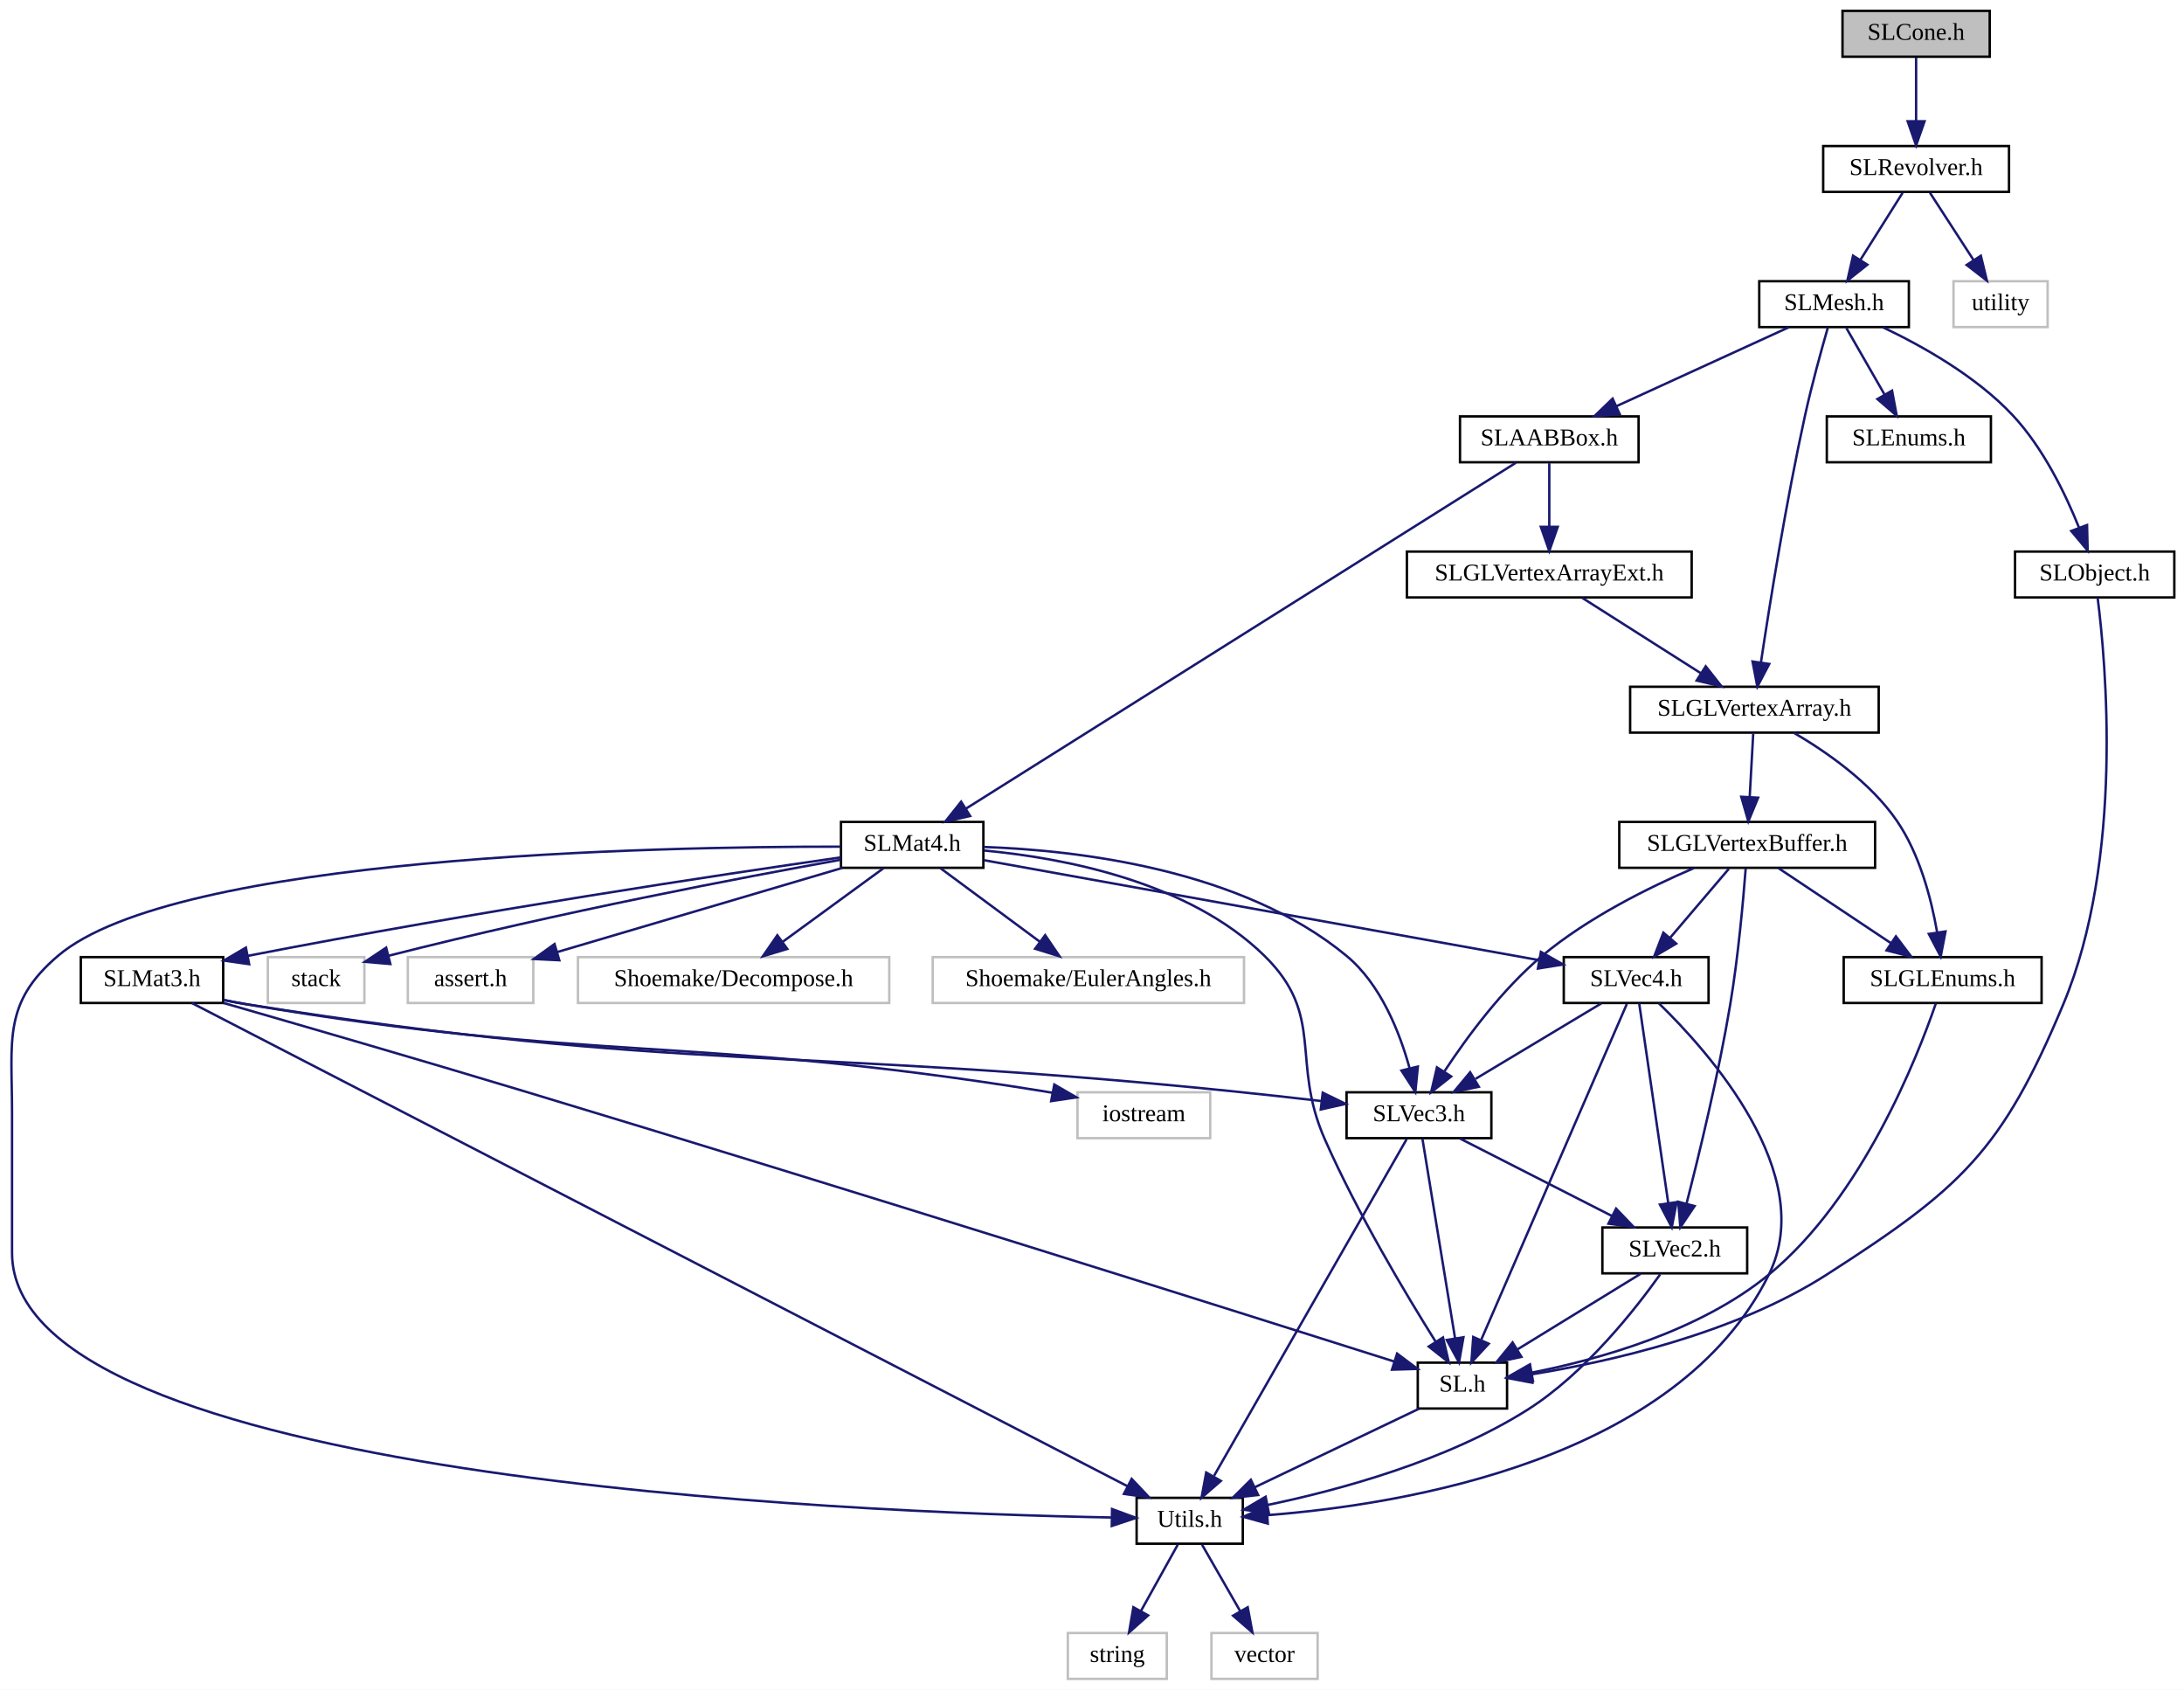
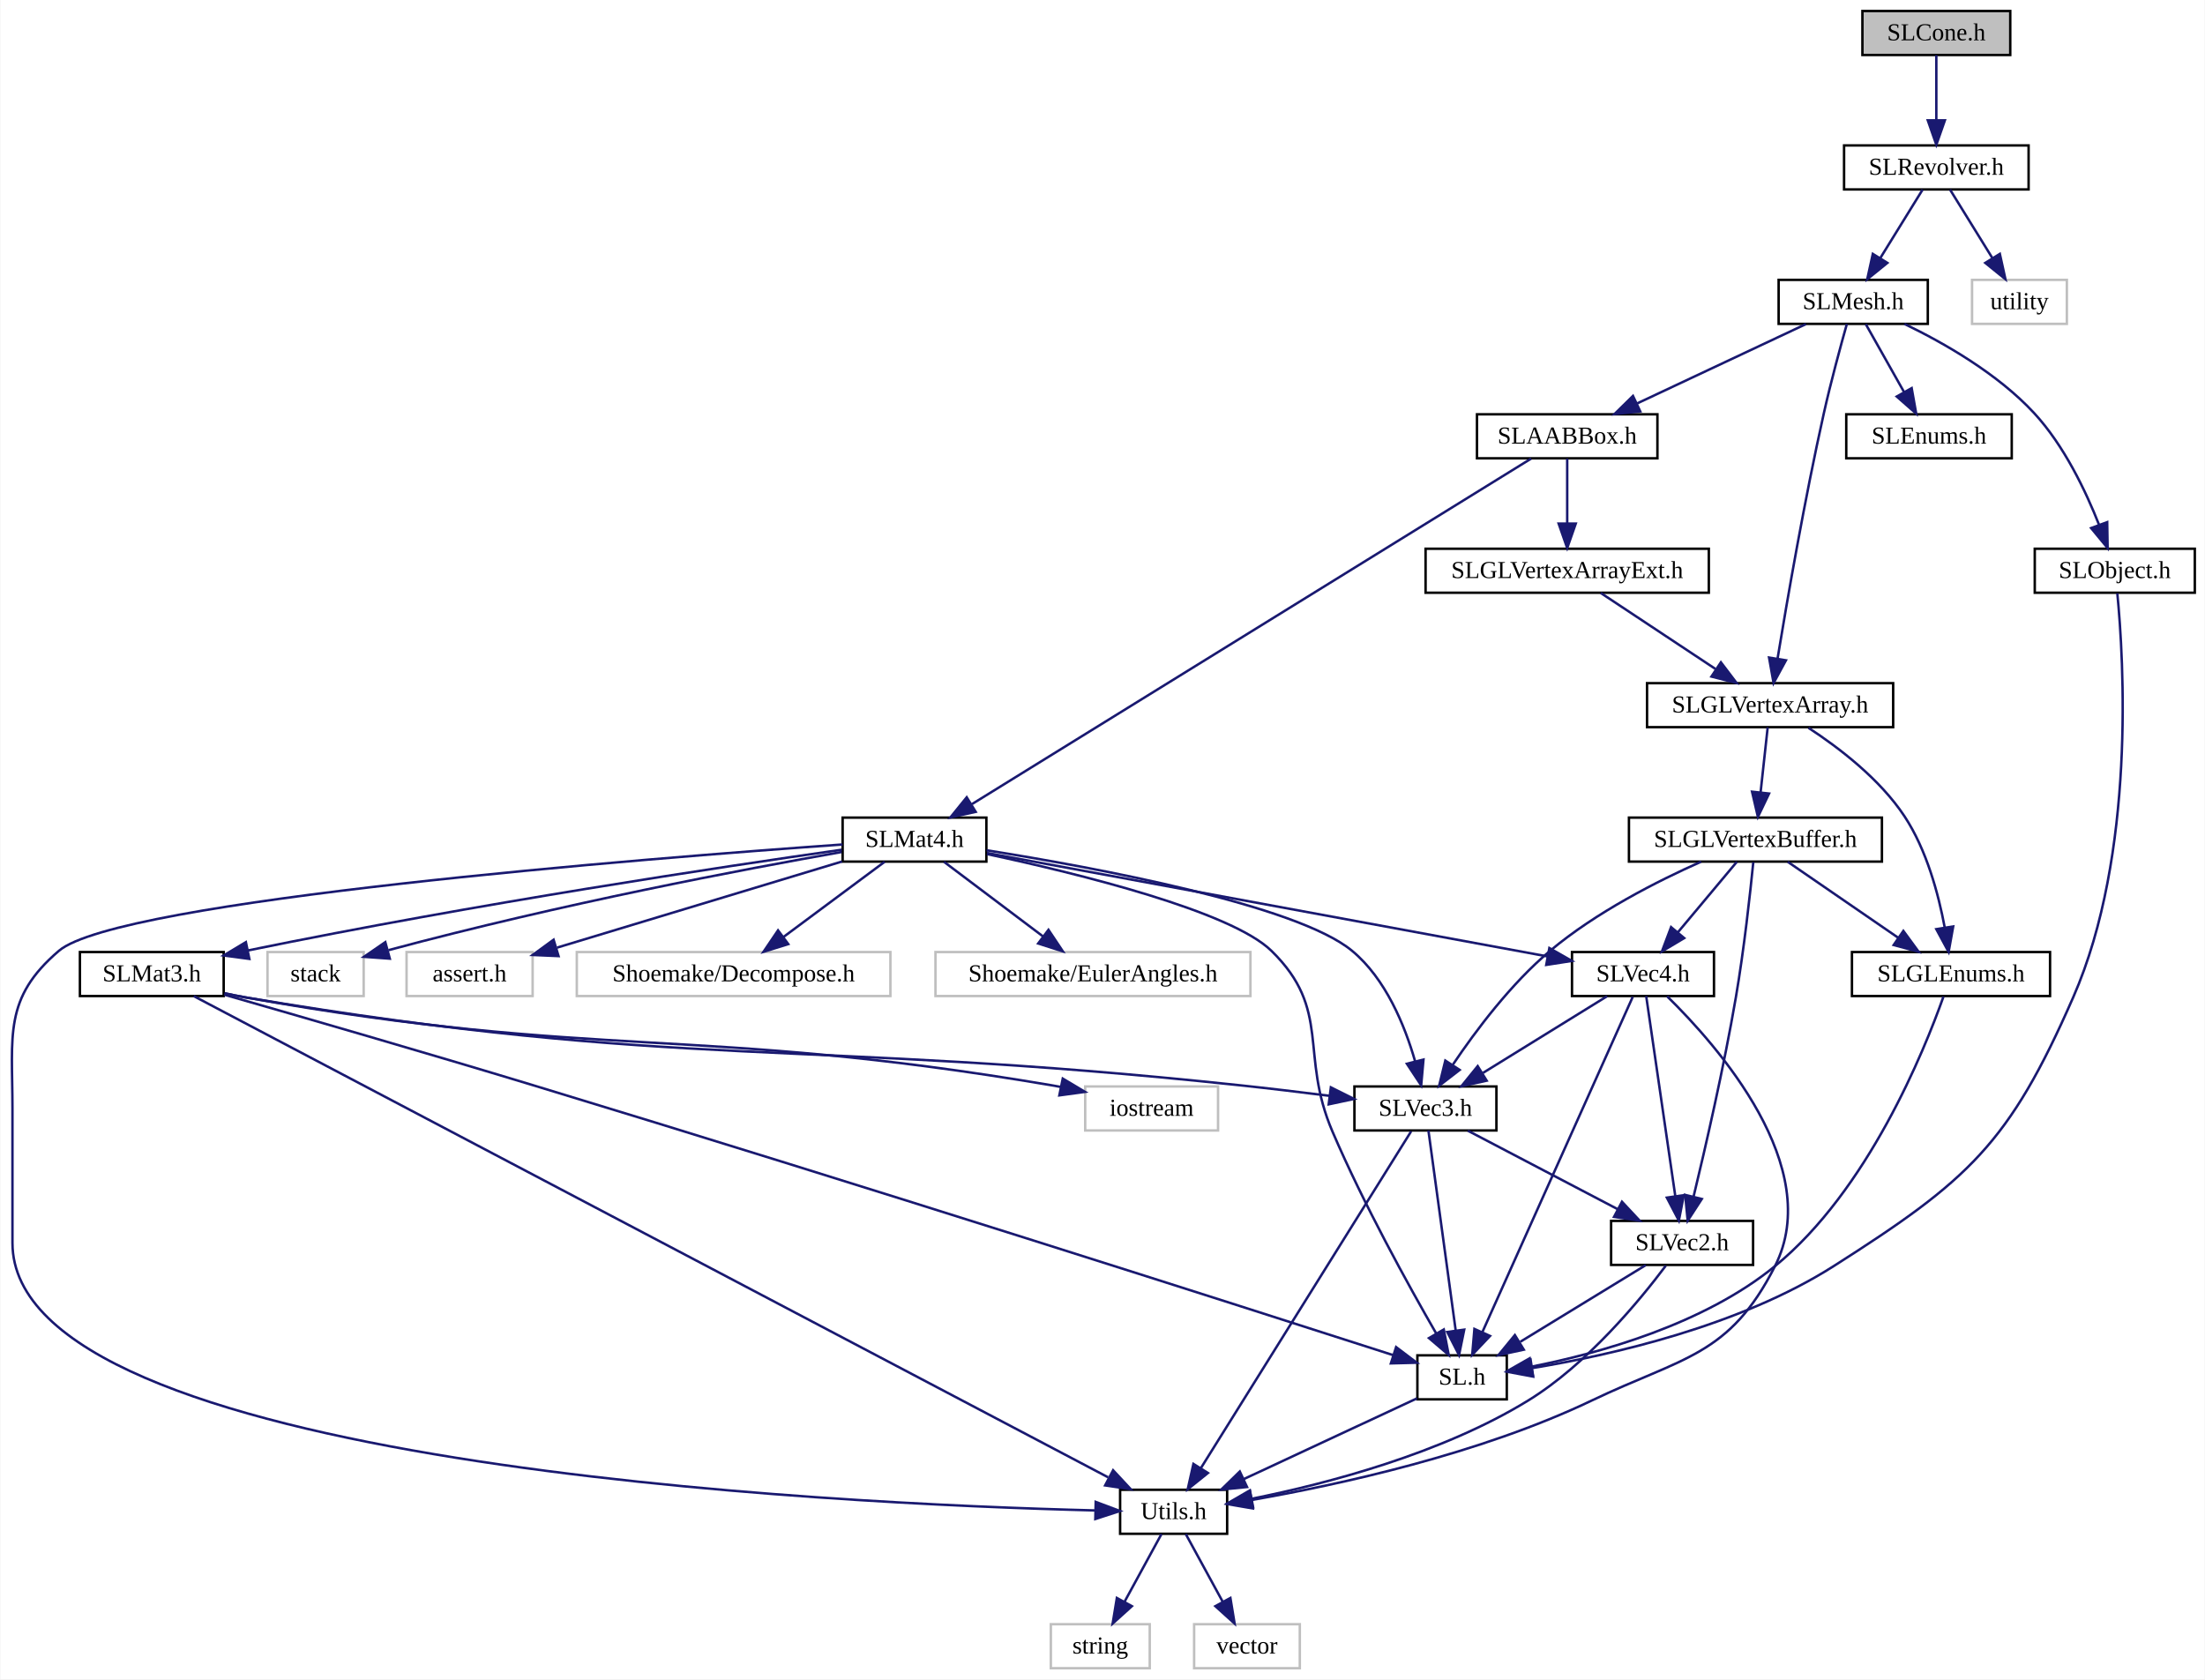
- <svg xmlns="http://www.w3.org/2000/svg" xmlns:xlink="http://www.w3.org/1999/xlink" width="905pt" height="700pt" viewBox="0.00 0.00 904.97 700.00">
-   <g id="graph0" class="graph" transform="scale(1 1) rotate(0) translate(4 696)">
-     <polygon fill="white" stroke="none" points="-4,4 -4,-696 900.974,-696 900.974,4 -4,4" />
+ <svg xmlns="http://www.w3.org/2000/svg" xmlns:xlink="http://www.w3.org/1999/xlink" width="902pt" height="687pt" viewBox="0.00 0.00 901.67 687.00">
+   <g id="graph0" class="graph" transform="scale(1 1) rotate(0) translate(4 683)">
+     <polygon fill="#ffffff" stroke="transparent" points="-4,4 -4,-683 897.668,-683 897.668,4 -4,4" />
    <g id="node1" class="node">
-       <polygon fill="#bfbfbf" stroke="black" points="759.474,-672.5 759.474,-691.5 820.474,-691.5 820.474,-672.5 759.474,-672.5" />
-       <text text-anchor="middle" x="789.974" y="-679.5" font-family="Arial.ttf" font-size="10.00">SLCone.h</text>
+       <g id="a_node1">
+         <a xlink:title=" ">
+           <polygon fill="#bfbfbf" stroke="#000000" points="757.693,-660.5 757.693,-678.5 818.17,-678.5 818.17,-660.5 757.693,-660.5" />
+           <text text-anchor="middle" x="787.931" y="-666.5" font-family="Arial.ttf" font-size="10.00" fill="#000000">SLCone.h</text>
+         </a>
+       </g>
    </g>
    <g id="node2" class="node">
      <g id="a_node2">
-         <a xlink:href="_s_l_revolver_8h.html" target="_top" xlink:title="SLRevolver.h">
-           <polygon fill="white" stroke="black" points="751.474,-616.5 751.474,-635.5 828.474,-635.5 828.474,-616.5 751.474,-616.5" />
-           <text text-anchor="middle" x="789.974" y="-623.5" font-family="Arial.ttf" font-size="10.00">SLRevolver.h</text>
+         <a xlink:href="_s_l_revolver_8h.html" target="_top" xlink:title=" ">
+           <polygon fill="#ffffff" stroke="#000000" points="750.19,-605.5 750.19,-623.5 825.673,-623.5 825.673,-605.5 750.19,-605.5" />
+           <text text-anchor="middle" x="787.931" y="-611.5" font-family="Arial.ttf" font-size="10.00" fill="#000000">SLRevolver.h</text>
        </a>
      </g>
    </g>
    <g id="edge1" class="edge">
-       <path fill="none" stroke="midnightblue" d="M789.974,-672.083C789.974,-665.006 789.974,-654.861 789.974,-645.986" />
-       <polygon fill="midnightblue" stroke="midnightblue" points="793.474,-645.751 789.974,-635.751 786.474,-645.751 793.474,-645.751" />
+       <path fill="none" stroke="#191970" d="M787.931,-660.418C787.931,-653.216 787.931,-642.896 787.931,-633.863" />
+       <polygon fill="#191970" stroke="#191970" points="791.432,-633.779 787.931,-623.779 784.432,-633.779 791.432,-633.779" />
    </g>
    <g id="node3" class="node">
      <g id="a_node3">
-         <a xlink:href="_s_l_mesh_8h.html" target="_top" xlink:title="SLMesh.h">
-           <polygon fill="white" stroke="black" points="724.974,-560.5 724.974,-579.5 786.974,-579.5 786.974,-560.5 724.974,-560.5" />
-           <text text-anchor="middle" x="755.974" y="-567.5" font-family="Arial.ttf" font-size="10.00">SLMesh.h</text>
+         <a xlink:href="_s_l_mesh_8h.html" target="_top" xlink:title=" ">
+           <polygon fill="#ffffff" stroke="#000000" points="723.419,-550.5 723.419,-568.5 784.444,-568.5 784.444,-550.5 723.419,-550.5" />
+           <text text-anchor="middle" x="753.931" y="-556.5" font-family="Arial.ttf" font-size="10.00" fill="#000000">SLMesh.h</text>
        </a>
      </g>
    </g>
    <g id="edge2" class="edge">
-       <path fill="none" stroke="midnightblue" d="M784.359,-616.083C779.606,-608.534 772.656,-597.495 766.822,-588.23" />
-       <polygon fill="midnightblue" stroke="midnightblue" points="769.774,-586.349 761.484,-579.751 763.85,-590.078 769.774,-586.349" />
+       <path fill="none" stroke="#191970" d="M782.317,-605.418C777.62,-597.821 770.779,-586.753 764.989,-577.387" />
+       <polygon fill="#191970" stroke="#191970" points="767.903,-575.445 759.668,-568.779 761.949,-579.126 767.903,-575.445" />
    </g>
    <g id="node25" class="node">
-       <polygon fill="white" stroke="#bfbfbf" points="805.474,-560.5 805.474,-579.5 844.474,-579.5 844.474,-560.5 805.474,-560.5" />
-       <text text-anchor="middle" x="824.974" y="-567.5" font-family="Arial.ttf" font-size="10.00">utility</text>
+       <g id="a_node25">
+         <a xlink:title=" ">
+           <polygon fill="#ffffff" stroke="#bfbfbf" points="802.54,-550.5 802.54,-568.5 841.323,-568.5 841.323,-550.5 802.54,-550.5" />
+           <text text-anchor="middle" x="821.931" y="-556.5" font-family="Arial.ttf" font-size="10.00" fill="#000000">utility</text>
+         </a>
+       </g>
    </g>
    <g id="edge43" class="edge">
-       <path fill="none" stroke="midnightblue" d="M795.753,-616.083C800.646,-608.534 807.801,-597.495 813.806,-588.23" />
-       <polygon fill="midnightblue" stroke="midnightblue" points="816.8,-590.046 819.302,-579.751 810.926,-586.239 816.8,-590.046" />
+       <path fill="none" stroke="#191970" d="M793.546,-605.418C798.242,-597.821 805.084,-586.753 810.874,-577.387" />
+       <polygon fill="#191970" stroke="#191970" points="813.914,-579.126 816.195,-568.779 807.96,-575.445 813.914,-579.126" />
    </g>
    <g id="node4" class="node">
      <g id="a_node4">
-         <a xlink:href="_s_l_a_a_b_box_8h.html" target="_top" xlink:title="SLAABBox.h">
-           <polygon fill="white" stroke="black" points="600.974,-504.5 600.974,-523.5 674.974,-523.5 674.974,-504.5 600.974,-504.5" />
-           <text text-anchor="middle" x="637.974" y="-511.5" font-family="Arial.ttf" font-size="10.00">SLAABBox.h</text>
+         <a xlink:href="_s_l_a_a_b_box_8h.html" target="_top" xlink:title=" ">
+           <polygon fill="#ffffff" stroke="#000000" points="600.025,-495.5 600.025,-513.5 673.838,-513.5 673.838,-495.5 600.025,-495.5" />
+           <text text-anchor="middle" x="636.931" y="-501.5" font-family="Arial.ttf" font-size="10.00" fill="#000000">SLAABBox.h</text>
        </a>
      </g>
    </g>
    <g id="edge3" class="edge">
-       <path fill="none" stroke="midnightblue" d="M737.276,-560.444C718.029,-551.636 687.821,-537.812 665.774,-527.722" />
-       <polygon fill="midnightblue" stroke="midnightblue" points="667.133,-524.495 656.584,-523.516 664.22,-530.86 667.133,-524.495" />
+       <path fill="none" stroke="#191970" d="M734.611,-550.418C715.812,-541.581 687.023,-528.047 665.562,-517.959" />
+       <polygon fill="#191970" stroke="#191970" points="666.819,-514.682 656.28,-513.596 663.841,-521.017 666.819,-514.682" />
    </g>
    <g id="node6" class="node">
      <g id="a_node6">
-         <a xlink:href="_s_l_g_l_vertex_array_8h.html" target="_top" xlink:title="SLGLVertexArray.h">
-           <polygon fill="white" stroke="black" points="671.474,-392.5 671.474,-411.5 774.474,-411.5 774.474,-392.5 671.474,-392.5" />
-           <text text-anchor="middle" x="722.974" y="-399.5" font-family="Arial.ttf" font-size="10.00">SLGLVertexArray.h</text>
+         <a xlink:href="_s_l_g_l_vertex_array_8h.html" target="_top" xlink:title=" ">
+           <polygon fill="#ffffff" stroke="#000000" points="669.59,-385.5 669.59,-403.5 770.273,-403.5 770.273,-385.5 669.59,-385.5" />
+           <text text-anchor="middle" x="719.931" y="-391.5" font-family="Arial.ttf" font-size="10.00" fill="#000000">SLGLVertexArray.h</text>
        </a>
      </g>
    </g>
    <g id="edge40" class="edge">
-       <path fill="none" stroke="midnightblue" d="M753.445,-560.429C750.843,-551.416 746.784,-536.794 743.974,-524 736.072,-488.029 729.273,-445.512 725.686,-421.659" />
-       <polygon fill="midnightblue" stroke="midnightblue" points="729.118,-420.94 724.192,-411.559 722.193,-421.964 729.118,-420.94" />
+       <path fill="none" stroke="#191970" d="M751.338,-550.485C748.758,-541.341 744.783,-526.756 741.931,-514 734.06,-478.793 726.887,-437.296 722.993,-413.625" />
+       <polygon fill="#191970" stroke="#191970" points="726.413,-412.851 721.355,-403.542 719.504,-413.973 726.413,-412.851" />
    </g>
    <g id="node23" class="node">
      <g id="a_node23">
-         <a xlink:href="_s_l_enums_8h.html" target="_top" xlink:title="SLEnums.h">
-           <polygon fill="white" stroke="black" points="752.974,-504.5 752.974,-523.5 820.974,-523.5 820.974,-504.5 752.974,-504.5" />
-           <text text-anchor="middle" x="786.974" y="-511.5" font-family="Arial.ttf" font-size="10.00">SLEnums.h</text>
+         <a xlink:href="_s_l_enums_8h.html" target="_top" xlink:title=" ">
+           <polygon fill="#ffffff" stroke="#000000" points="751.084,-495.5 751.084,-513.5 818.779,-513.5 818.779,-495.5 751.084,-495.5" />
+           <text text-anchor="middle" x="784.931" y="-501.5" font-family="Arial.ttf" font-size="10.00" fill="#000000">SLEnums.h</text>
        </a>
      </g>
    </g>
    <g id="edge39" class="edge">
-       <path fill="none" stroke="midnightblue" d="M761.093,-560.083C765.381,-552.613 771.632,-541.724 776.916,-532.52" />
-       <polygon fill="midnightblue" stroke="midnightblue" points="780.007,-534.166 781.95,-523.751 773.936,-530.681 780.007,-534.166" />
+       <path fill="none" stroke="#191970" d="M759.05,-550.418C763.288,-542.9 769.441,-531.983 774.685,-522.68" />
+       <polygon fill="#191970" stroke="#191970" points="777.84,-524.21 779.701,-513.779 771.742,-520.772 777.84,-524.21" />
    </g>
    <g id="node24" class="node">
      <g id="a_node24">
-         <a xlink:href="_s_l_object_8h.html" target="_top" xlink:title="SLObject.h">
-           <polygon fill="white" stroke="black" points="830.974,-448.5 830.974,-467.5 896.974,-467.5 896.974,-448.5 830.974,-448.5" />
-           <text text-anchor="middle" x="863.974" y="-455.5" font-family="Arial.ttf" font-size="10.00">SLObject.h</text>
+         <a xlink:href="_s_l_object_8h.html" target="_top" xlink:title=" ">
+           <polygon fill="#ffffff" stroke="#000000" points="828.195,-440.5 828.195,-458.5 893.668,-458.5 893.668,-440.5 828.195,-440.5" />
+           <text text-anchor="middle" x="860.931" y="-446.5" font-family="Arial.ttf" font-size="10.00" fill="#000000">SLObject.h</text>
        </a>
      </g>
    </g>
    <g id="edge41" class="edge">
-       <path fill="none" stroke="midnightblue" d="M776.246,-560.399C792.398,-552.738 814.753,-540.234 829.974,-524 842.607,-510.526 851.838,-491.457 857.468,-477.456" />
-       <polygon fill="midnightblue" stroke="midnightblue" points="860.812,-478.507 861.067,-467.915 854.263,-476.036 860.812,-478.507" />
+       <path fill="none" stroke="#191970" d="M774.899,-550.472C791.017,-542.693 812.984,-530.168 827.931,-514 840.179,-500.752 849.062,-482.101 854.506,-468.26" />
+       <polygon fill="#191970" stroke="#191970" points="857.824,-469.377 857.997,-458.783 851.256,-466.957 857.824,-469.377" />
    </g>
    <g id="node5" class="node">
      <g id="a_node5">
-         <a xlink:href="_s_l_g_l_vertex_array_ext_8h.html" target="_top" xlink:title="SLGLVertexArrayExt.h">
-           <polygon fill="white" stroke="black" points="578.974,-448.5 578.974,-467.5 696.974,-467.5 696.974,-448.5 578.974,-448.5" />
-           <text text-anchor="middle" x="637.974" y="-455.5" font-family="Arial.ttf" font-size="10.00">SLGLVertexArrayExt.h</text>
+         <a xlink:href="_s_l_g_l_vertex_array_ext_8h.html" target="_top" xlink:title=" ">
+           <polygon fill="#ffffff" stroke="#000000" points="578.997,-440.5 578.997,-458.5 694.865,-458.5 694.865,-440.5 578.997,-440.5" />
+           <text text-anchor="middle" x="636.931" y="-446.5" font-family="Arial.ttf" font-size="10.00" fill="#000000">SLGLVertexArrayExt.h</text>
        </a>
      </g>
    </g>
    <g id="edge4" class="edge">
-       <path fill="none" stroke="midnightblue" d="M637.974,-504.083C637.974,-497.006 637.974,-486.861 637.974,-477.986" />
-       <polygon fill="midnightblue" stroke="midnightblue" points="641.474,-477.751 637.974,-467.751 634.474,-477.751 641.474,-477.751" />
+       <path fill="none" stroke="#191970" d="M636.931,-495.418C636.931,-488.216 636.931,-477.896 636.931,-468.863" />
+       <polygon fill="#191970" stroke="#191970" points="640.432,-468.779 636.931,-458.779 633.432,-468.779 640.432,-468.779" />
    </g>
    <g id="node16" class="node">
      <g id="a_node16">
-         <a xlink:href="_s_l_mat4_8h.html" target="_top" xlink:title="SLMat4.h">
-           <polygon fill="white" stroke="black" points="344.474,-336.5 344.474,-355.5 403.474,-355.5 403.474,-336.5 344.474,-336.5" />
-           <text text-anchor="middle" x="373.974" y="-343.5" font-family="Arial.ttf" font-size="10.00">SLMat4.h</text>
+         <a xlink:href="_s_l_mat4_8h.html" target="_top" xlink:title=" ">
+           <polygon fill="#ffffff" stroke="#000000" points="340.53,-330.5 340.53,-348.5 399.333,-348.5 399.333,-330.5 340.53,-330.5" />
+           <text text-anchor="middle" x="369.931" y="-336.5" font-family="Arial.ttf" font-size="10.00" fill="#000000">SLMat4.h</text>
        </a>
      </g>
    </g>
    <g id="edge25" class="edge">
-       <path fill="none" stroke="midnightblue" d="M624.152,-504.309C581.115,-477.248 449.236,-394.324 396.303,-361.041" />
-       <polygon fill="midnightblue" stroke="midnightblue" points="397.988,-357.965 387.659,-355.605 394.261,-363.891 397.988,-357.965" />
+       <path fill="none" stroke="#191970" d="M622.196,-495.394C578.159,-468.18 447.269,-387.293 393.447,-354.032" />
+       <polygon fill="#191970" stroke="#191970" points="394.968,-350.858 384.621,-348.578 391.288,-356.812 394.968,-350.858" />
    </g>
    <g id="edge5" class="edge">
-       <path fill="none" stroke="midnightblue" d="M651.63,-448.324C664.89,-439.9 685.242,-426.971 700.82,-417.074" />
-       <polygon fill="midnightblue" stroke="midnightblue" points="702.787,-419.971 709.351,-411.655 699.033,-414.063 702.787,-419.971" />
+       <path fill="none" stroke="#191970" d="M650.637,-440.418C663.372,-431.979 682.571,-419.257 697.533,-409.343" />
+       <polygon fill="#191970" stroke="#191970" points="699.803,-412.037 706.205,-403.596 695.936,-406.202 699.803,-412.037" />
    </g>
    <g id="node7" class="node">
      <g id="a_node7">
-         <a xlink:href="_s_l_g_l_enums_8h.html" target="_top" xlink:title="SLGLEnums.h">
-           <polygon fill="white" stroke="black" points="759.974,-280.5 759.974,-299.5 841.974,-299.5 841.974,-280.5 759.974,-280.5" />
-           <text text-anchor="middle" x="800.974" y="-287.5" font-family="Arial.ttf" font-size="10.00">SLGLEnums.h</text>
+         <a xlink:href="_s_l_g_l_enums_8h.html" target="_top" xlink:title=" ">
+           <polygon fill="#ffffff" stroke="#000000" points="753.414,-275.5 753.414,-293.5 834.448,-293.5 834.448,-275.5 753.414,-275.5" />
+           <text text-anchor="middle" x="793.931" y="-281.5" font-family="Arial.ttf" font-size="10.00" fill="#000000">SLGLEnums.h</text>
        </a>
      </g>
    </g>
    <g id="edge6" class="edge">
-       <path fill="none" stroke="midnightblue" d="M739.316,-392.437C752.658,-384.641 771.034,-371.929 781.974,-356 791.438,-342.22 796.25,-323.695 798.658,-309.948" />
-       <polygon fill="midnightblue" stroke="midnightblue" points="802.168,-310.136 800.165,-299.732 795.243,-309.114 802.168,-310.136" />
+       <path fill="none" stroke="#191970" d="M735.647,-385.214C748.029,-377.126 764.833,-364.311 774.931,-349 783.97,-335.296 788.812,-317.185 791.34,-303.644" />
+       <polygon fill="#191970" stroke="#191970" points="794.832,-303.969 792.961,-293.541 787.921,-302.86 794.832,-303.969" />
    </g>
    <g id="node12" class="node">
      <g id="a_node12">
-         <a xlink:href="_s_l_g_l_vertex_buffer_8h.html" target="_top" xlink:title="SLGLVertexBuffer.h">
-           <polygon fill="white" stroke="black" points="666.974,-336.5 666.974,-355.5 772.974,-355.5 772.974,-336.5 666.974,-336.5" />
-           <text text-anchor="middle" x="719.974" y="-343.5" font-family="Arial.ttf" font-size="10.00">SLGLVertexBuffer.h</text>
+         <a xlink:href="_s_l_g_l_vertex_buffer_8h.html" target="_top" xlink:title=" ">
+           <polygon fill="#ffffff" stroke="#000000" points="662.189,-330.5 662.189,-348.5 765.674,-348.5 765.674,-330.5 662.189,-330.5" />
+           <text text-anchor="middle" x="713.931" y="-336.5" font-family="Arial.ttf" font-size="10.00" fill="#000000">SLGLVertexBuffer.h</text>
        </a>
      </g>
    </g>
    <g id="edge11" class="edge">
-       <path fill="none" stroke="midnightblue" d="M722.478,-392.083C722.085,-385.006 721.522,-374.861 721.029,-365.986" />
-       <polygon fill="midnightblue" stroke="midnightblue" points="724.509,-365.542 720.46,-355.751 717.52,-365.93 724.509,-365.542" />
+       <path fill="none" stroke="#191970" d="M718.941,-385.418C718.155,-378.216 717.029,-367.896 716.044,-358.863" />
+       <polygon fill="#191970" stroke="#191970" points="719.508,-358.341 714.944,-348.779 712.549,-359.1 719.508,-358.341" />
    </g>
    <g id="node8" class="node">
      <g id="a_node8">
-         <a xlink:href="_s_l_8h.html" target="_top" xlink:title="SL.h">
-           <polygon fill="white" stroke="black" points="583.474,-112.5 583.474,-131.5 620.474,-131.5 620.474,-112.5 583.474,-112.5" />
-           <text text-anchor="middle" x="601.974" y="-119.5" font-family="Arial.ttf" font-size="10.00">SL.h</text>
+         <a xlink:href="_s_l_8h.html" target="_top" xlink:title=" ">
+           <polygon fill="#ffffff" stroke="#000000" points="575.646,-110.5 575.646,-128.5 612.217,-128.5 612.217,-110.5 575.646,-110.5" />
+           <text text-anchor="middle" x="593.931" y="-116.5" font-family="Arial.ttf" font-size="10.00" fill="#000000">SL.h</text>
        </a>
      </g>
    </g>
    <g id="edge7" class="edge">
-       <path fill="none" stroke="midnightblue" d="M798.152,-280.292C790.577,-258.259 767.709,-199.793 728.974,-168 700.275,-144.445 658.343,-132.8 630.619,-127.351" />
-       <polygon fill="midnightblue" stroke="midnightblue" points="631.212,-123.902 620.747,-125.554 629.958,-130.789 631.212,-123.902" />
+       <path fill="none" stroke="#191970" d="M790.847,-275.255C782.971,-253.023 760.008,-196.109 721.931,-165 692.781,-141.183 650.223,-129.378 622.308,-123.865" />
+       <polygon fill="#191970" stroke="#191970" points="622.851,-120.406 612.385,-122.048 621.591,-127.291 622.851,-120.406" />
    </g>
    <g id="node9" class="node">
      <g id="a_node9">
-         <a xlink:href="_utils_8h.html" target="_top" xlink:title="Utils.h">
-           <polygon fill="white" stroke="black" points="466.974,-56.5 466.974,-75.5 510.974,-75.5 510.974,-56.5 466.974,-56.5" />
-           <text text-anchor="middle" x="488.974" y="-63.5" font-family="Arial.ttf" font-size="10.00">Utils.h</text>
+         <a xlink:href="_utils_8h.html" target="_top" xlink:title=" ">
+           <polygon fill="#ffffff" stroke="#000000" points="454.04,-55.5 454.04,-73.5 497.823,-73.5 497.823,-55.5 454.04,-55.5" />
+           <text text-anchor="middle" x="475.931" y="-61.5" font-family="Arial.ttf" font-size="10.00" fill="#000000">Utils.h</text>
        </a>
      </g>
    </g>
    <g id="edge8" class="edge">
-       <path fill="none" stroke="midnightblue" d="M584.069,-112.444C565.72,-103.675 536.968,-89.936 515.88,-79.858" />
-       <polygon fill="midnightblue" stroke="midnightblue" points="517.327,-76.67 506.795,-75.516 514.309,-82.986 517.327,-76.67" />
+       <path fill="none" stroke="#191970" d="M575.494,-110.906C556.522,-102.064 526.705,-88.166 504.642,-77.882" />
+       <polygon fill="#191970" stroke="#191970" points="505.959,-74.635 495.417,-73.582 503.002,-80.979 505.959,-74.635" />
    </g>
    <g id="node10" class="node">
-       <polygon fill="white" stroke="#bfbfbf" points="438.474,-0.5 438.474,-19.5 479.474,-19.5 479.474,-0.5 438.474,-0.5" />
-       <text text-anchor="middle" x="458.974" y="-7.5" font-family="Arial.ttf" font-size="10.00">string</text>
+       <g id="a_node10">
+         <a xlink:title=" ">
+           <polygon fill="#ffffff" stroke="#bfbfbf" points="425.705,-.5 425.705,-18.5 466.158,-18.5 466.158,-.5 425.705,-.5" />
+           <text text-anchor="middle" x="445.931" y="-6.5" font-family="Arial.ttf" font-size="10.00" fill="#000000">string</text>
+         </a>
+       </g>
    </g>
    <g id="edge9" class="edge">
-       <path fill="none" stroke="midnightblue" d="M484.02,-56.083C479.87,-48.613 473.821,-37.724 468.707,-28.52" />
-       <polygon fill="midnightblue" stroke="midnightblue" points="471.751,-26.793 463.835,-19.751 465.632,-30.192 471.751,-26.793" />
+       <path fill="none" stroke="#191970" d="M470.978,-55.418C466.877,-47.9 460.922,-36.983 455.848,-27.68" />
+       <polygon fill="#191970" stroke="#191970" points="458.854,-25.882 450.993,-18.779 452.709,-29.234 458.854,-25.882" />
    </g>
    <g id="node11" class="node">
-       <polygon fill="white" stroke="#bfbfbf" points="497.974,-0.5 497.974,-19.5 541.974,-19.5 541.974,-0.5 497.974,-0.5" />
-       <text text-anchor="middle" x="519.974" y="-7.5" font-family="Arial.ttf" font-size="10.00">vector</text>
+       <g id="a_node11">
+         <a xlink:title=" ">
+           <polygon fill="#ffffff" stroke="#bfbfbf" points="484.316,-.5 484.316,-18.5 527.547,-18.5 527.547,-.5 484.316,-.5" />
+           <text text-anchor="middle" x="505.931" y="-6.5" font-family="Arial.ttf" font-size="10.00" fill="#000000">vector</text>
+         </a>
+       </g>
    </g>
    <g id="edge10" class="edge">
-       <path fill="none" stroke="midnightblue" d="M494.093,-56.083C498.381,-48.613 504.632,-37.724 509.916,-28.52" />
-       <polygon fill="midnightblue" stroke="midnightblue" points="513.007,-30.166 514.95,-19.751 506.936,-26.681 513.007,-30.166" />
+       <path fill="none" stroke="#191970" d="M480.885,-55.418C484.986,-47.9 490.941,-36.983 496.015,-27.68" />
+       <polygon fill="#191970" stroke="#191970" points="499.154,-29.234 500.87,-18.779 493.009,-25.882 499.154,-29.234" />
    </g>
    <g id="edge12" class="edge">
-       <path fill="none" stroke="midnightblue" d="M732.988,-336.324C745.505,-327.979 764.655,-315.212 779.445,-305.352" />
-       <polygon fill="midnightblue" stroke="midnightblue" points="781.613,-308.114 787.992,-299.655 777.73,-302.289 781.613,-308.114" />
+       <path fill="none" stroke="#191970" d="M727.142,-330.418C739.417,-321.979 757.921,-309.257 772.342,-299.343" />
+       <polygon fill="#191970" stroke="#191970" points="774.444,-302.145 780.701,-293.596 770.478,-296.377 774.444,-302.145" />
    </g>
    <g id="node13" class="node">
      <g id="a_node13">
-         <a xlink:href="_s_l_vec2_8h.html" target="_top" xlink:title="SLVec2.h">
-           <polygon fill="white" stroke="black" points="659.974,-168.5 659.974,-187.5 719.974,-187.5 719.974,-168.5 659.974,-168.5" />
-           <text text-anchor="middle" x="689.974" y="-175.5" font-family="Arial.ttf" font-size="10.00">SLVec2.h</text>
+         <a xlink:href="_s_l_vec2_8h.html" target="_top" xlink:title=" ">
+           <polygon fill="#ffffff" stroke="#000000" points="654.891,-165.5 654.891,-183.5 712.971,-183.5 712.971,-165.5 654.891,-165.5" />
+           <text text-anchor="middle" x="683.931" y="-171.5" font-family="Arial.ttf" font-size="10.00" fill="#000000">SLVec2.h</text>
        </a>
      </g>
    </g>
    <g id="edge13" class="edge">
-       <path fill="none" stroke="midnightblue" d="M719.348,-336.124C718.387,-323.568 716.304,-299.927 712.974,-280 708.096,-250.816 699.988,-217.426 694.816,-197.291" />
-       <polygon fill="midnightblue" stroke="midnightblue" points="698.194,-196.373 692.284,-187.579 691.42,-198.139 698.194,-196.373" />
+       <path fill="none" stroke="#191970" d="M713.057,-330.275C711.806,-317.721 709.28,-294.575 705.931,-275 701.026,-246.331 693.46,-213.469 688.602,-193.35" />
+       <polygon fill="#191970" stroke="#191970" points="691.991,-192.473 686.216,-183.59 685.191,-194.136 691.991,-192.473" />
    </g>
    <g id="node14" class="node">
      <g id="a_node14">
-         <a xlink:href="_s_l_vec3_8h.html" target="_top" xlink:title="SLVec3.h">
-           <polygon fill="white" stroke="black" points="553.974,-224.5 553.974,-243.5 613.974,-243.5 613.974,-224.5 553.974,-224.5" />
-           <text text-anchor="middle" x="583.974" y="-231.5" font-family="Arial.ttf" font-size="10.00">SLVec3.h</text>
+         <a xlink:href="_s_l_vec3_8h.html" target="_top" xlink:title=" ">
+           <polygon fill="#ffffff" stroke="#000000" points="549.891,-220.5 549.891,-238.5 607.971,-238.5 607.971,-220.5 549.891,-220.5" />
+           <text text-anchor="middle" x="578.931" y="-226.5" font-family="Arial.ttf" font-size="10.00" fill="#000000">SLVec3.h</text>
        </a>
      </g>
    </g>
    <g id="edge16" class="edge">
-       <path fill="none" stroke="midnightblue" d="M697.843,-336.349C679.726,-328.582 654.063,-315.955 634.974,-300 618.52,-286.248 603.891,-266.39 594.567,-252.248" />
-       <polygon fill="midnightblue" stroke="midnightblue" points="597.328,-250.068 589.002,-243.516 591.424,-253.83 597.328,-250.068" />
+       <path fill="none" stroke="#191970" d="M691.727,-330.473C673.859,-322.535 648.72,-309.796 629.931,-294 613.951,-280.565 599.584,-261.429 590.203,-247.492" />
+       <polygon fill="#191970" stroke="#191970" points="592.937,-245.276 584.547,-238.807 587.072,-249.096 592.937,-245.276" />
    </g>
    <g id="node15" class="node">
      <g id="a_node15">
-         <a xlink:href="_s_l_vec4_8h.html" target="_top" xlink:title="SLVec4.h">
-           <polygon fill="white" stroke="black" points="643.974,-280.5 643.974,-299.5 703.974,-299.5 703.974,-280.5 643.974,-280.5" />
-           <text text-anchor="middle" x="673.974" y="-287.5" font-family="Arial.ttf" font-size="10.00">SLVec4.h</text>
+         <a xlink:href="_s_l_vec4_8h.html" target="_top" xlink:title=" ">
+           <polygon fill="#ffffff" stroke="#000000" points="638.891,-275.5 638.891,-293.5 696.971,-293.5 696.971,-275.5 638.891,-275.5" />
+           <text text-anchor="middle" x="667.931" y="-281.5" font-family="Arial.ttf" font-size="10.00" fill="#000000">SLVec4.h</text>
        </a>
      </g>
    </g>
    <g id="edge20" class="edge">
-       <path fill="none" stroke="midnightblue" d="M712.378,-336.083C705.746,-328.298 695.953,-316.801 687.916,-307.367" />
-       <polygon fill="midnightblue" stroke="midnightblue" points="690.577,-305.094 681.428,-299.751 685.249,-309.633 690.577,-305.094" />
+       <path fill="none" stroke="#191970" d="M706.335,-330.418C699.783,-322.583 690.143,-311.058 682.161,-301.514" />
+       <polygon fill="#191970" stroke="#191970" points="684.793,-299.205 675.692,-293.779 679.423,-303.696 684.793,-299.205" />
    </g>
    <g id="edge14" class="edge">
-       <path fill="none" stroke="midnightblue" d="M675.835,-168.324C662.107,-159.9 641.037,-146.971 624.909,-137.074" />
-       <polygon fill="midnightblue" stroke="midnightblue" points="626.431,-133.902 616.077,-131.655 622.77,-139.868 626.431,-133.902" />
+       <path fill="none" stroke="#191970" d="M669.07,-165.418C655.13,-156.899 634.049,-144.017 617.761,-134.063" />
+       <polygon fill="#191970" stroke="#191970" points="619.173,-130.824 608.815,-128.596 615.523,-136.797 619.173,-130.824" />
    </g>
    <g id="edge15" class="edge">
-       <path fill="none" stroke="midnightblue" d="M683.923,-168.08C674.023,-154.142 653.038,-127.224 628.974,-112 595.392,-90.755 550.893,-78.709 521.165,-72.53" />
-       <polygon fill="midnightblue" stroke="midnightblue" points="521.797,-69.087 511.309,-70.583 520.441,-75.954 521.797,-69.087" />
+       <path fill="none" stroke="#191970" d="M677.268,-165.184C666.809,-151.218 645.21,-124.906 620.931,-110 585.532,-88.267 538.833,-76.056 508.12,-69.876" />
+       <polygon fill="#191970" stroke="#191970" points="508.447,-66.375 497.968,-67.935 507.133,-73.25 508.447,-66.375" />
    </g>
    <g id="edge17" class="edge">
-       <path fill="none" stroke="midnightblue" d="M585.386,-224.368C588.291,-206.617 594.992,-165.666 598.931,-141.597" />
-       <polygon fill="midnightblue" stroke="midnightblue" points="602.407,-142.025 600.568,-131.591 595.499,-140.895 602.407,-142.025" />
+       <path fill="none" stroke="#191970" d="M580.159,-220.498C582.587,-202.691 588.051,-162.623 591.32,-138.651" />
+       <polygon fill="#191970" stroke="#191970" points="594.804,-139.007 592.687,-128.626 587.868,-138.061 594.804,-139.007" />
    </g>
    <g id="edge19" class="edge">
-       <path fill="none" stroke="midnightblue" d="M578.866,-224.075C563.783,-197.719 519.235,-119.878 499.081,-84.661" />
-       <polygon fill="midnightblue" stroke="midnightblue" points="501.882,-82.509 493.877,-75.568 495.807,-85.986 501.882,-82.509" />
+       <path fill="none" stroke="#191970" d="M573.098,-220.156C556.527,-193.61 508.96,-117.41 487.128,-82.437" />
+       <polygon fill="#191970" stroke="#191970" points="489.965,-80.371 481.7,-73.741 484.027,-84.078 489.965,-80.371" />
    </g>
    <g id="edge18" class="edge">
-       <path fill="none" stroke="midnightblue" d="M601.004,-224.324C618.004,-215.664 644.35,-202.242 663.966,-192.249" />
-       <polygon fill="midnightblue" stroke="midnightblue" points="665.664,-195.312 672.985,-187.655 662.486,-189.075 665.664,-195.312" />
+       <path fill="none" stroke="#191970" d="M596.27,-220.418C612.913,-211.7 638.281,-198.412 657.452,-188.37" />
+       <polygon fill="#191970" stroke="#191970" points="659.333,-191.336 666.567,-183.596 656.085,-185.135 659.333,-191.336" />
    </g>
    <g id="edge21" class="edge">
-       <path fill="none" stroke="midnightblue" d="M670.103,-280.075C658.72,-253.832 625.198,-176.545 609.832,-141.117" />
-       <polygon fill="midnightblue" stroke="midnightblue" points="612.88,-139.35 605.69,-131.568 606.458,-142.135 612.88,-139.35" />
+       <path fill="none" stroke="#191970" d="M663.741,-275.156C651.886,-248.724 617.952,-173.06 602.178,-137.887" />
+       <polygon fill="#191970" stroke="#191970" points="605.362,-136.434 598.076,-128.741 598.975,-139.298 605.362,-136.434" />
    </g>
    <g id="edge24" class="edge">
-       <path fill="none" stroke="midnightblue" d="M683.34,-280.405C703.884,-260.467 749.49,-209.597 728.974,-168 691.026,-91.062 577.457,-72.69 521.233,-68.334" />
-       <polygon fill="midnightblue" stroke="midnightblue" points="521.325,-64.832 511.113,-67.654 520.856,-71.816 521.325,-64.832" />
+       <path fill="none" stroke="#191970" d="M677.816,-275.376C698.421,-255.206 742.41,-205.413 721.931,-165 703.247,-128.128 684.216,-127.846 646.931,-110 601.227,-88.125 543.433,-75.55 508.1,-69.372" />
+       <polygon fill="#191970" stroke="#191970" points="508.336,-65.863 497.894,-67.657 507.175,-72.766 508.336,-65.863" />
    </g>
    <g id="edge22" class="edge">
-       <path fill="none" stroke="midnightblue" d="M675.229,-280.368C677.811,-262.617 683.768,-221.666 687.269,-197.597" />
-       <polygon fill="midnightblue" stroke="midnightblue" points="690.748,-197.991 688.724,-187.591 683.821,-196.983 690.748,-197.991" />
+       <path fill="none" stroke="#191970" d="M669.241,-275.498C671.831,-257.691 677.659,-217.623 681.146,-193.651" />
+       <polygon fill="#191970" stroke="#191970" points="684.628,-194.026 682.604,-183.626 677.701,-193.018 684.628,-194.026" />
    </g>
    <g id="edge23" class="edge">
-       <path fill="none" stroke="midnightblue" d="M659.514,-280.324C645.474,-271.9 623.925,-258.971 607.431,-249.074" />
-       <polygon fill="midnightblue" stroke="midnightblue" points="608.774,-245.798 598.398,-243.655 605.172,-251.801 608.774,-245.798" />
+       <path fill="none" stroke="#191970" d="M653.235,-275.418C639.45,-266.899 618.604,-254.017 602.496,-244.063" />
+       <polygon fill="#191970" stroke="#191970" points="603.996,-240.875 593.65,-238.596 600.317,-246.83 603.996,-240.875" />
    </g>
    <g id="edge26" class="edge">
-       <path fill="none" stroke="midnightblue" d="M403.769,-343.66C436.489,-340.605 488.549,-330.839 519.974,-300 545.353,-275.094 530.611,-256.529 544.974,-224 558.532,-193.292 578.606,-159.745 590.958,-140.08" />
-       <polygon fill="midnightblue" stroke="midnightblue" points="593.928,-141.932 596.339,-131.615 588.021,-138.177 593.928,-141.932" />
+       <path fill="none" stroke="#191970" d="M399.54,-333.592C437.188,-325.533 499.311,-310.231 515.931,-294 540.768,-269.745 527.236,-251.899 540.931,-220 553.714,-190.229 571.911,-157.289 583.313,-137.502" />
+       <polygon fill="#191970" stroke="#191970" points="586.444,-139.081 588.452,-128.678 580.395,-135.558 586.444,-139.081" />
    </g>
    <g id="edge28" class="edge">
-       <path fill="none" stroke="midnightblue" d="M344.292,-345.261C268.158,-345.319 68.514,-341.421 19.974,-300 -2.921,-280.463 0.974,-265.098 0.974,-235 0.974,-235 0.974,-235 0.974,-177 0.974,-83.285 347.788,-69.402 456.673,-67.353" />
-       <polygon fill="midnightblue" stroke="midnightblue" points="456.797,-70.851 466.737,-67.185 456.68,-63.852 456.797,-70.851" />
+       <path fill="none" stroke="#191970" d="M340.475,-337.504C260.592,-331.838 44.191,-314.717 19.931,-294 -2.794,-274.593 .931,-259.385 .931,-229.5 .931,-229.5 .931,-229.5 .931,-174.5 .931,-83.354 337.071,-67.714 443.811,-65.045" />
+       <polygon fill="#191970" stroke="#191970" points="444.056,-68.541 453.974,-64.814 443.897,-61.542 444.056,-68.541" />
    </g>
    <g id="edge34" class="edge">
-       <path fill="none" stroke="midnightblue" d="M403.592,-345.134C442.386,-343.781 510.559,-335.955 553.974,-300 568.162,-288.25 575.977,-268.317 580.043,-253.615" />
-       <polygon fill="midnightblue" stroke="midnightblue" points="583.513,-254.158 582.465,-243.615 576.709,-252.51 583.513,-254.158" />
+       <path fill="none" stroke="#191970" d="M399.42,-335.137C444.133,-328.013 526.283,-312.776 548.931,-294 562.72,-282.569 570.514,-263.388 574.68,-248.908" />
+       <polygon fill="#191970" stroke="#191970" points="578.138,-249.51 577.198,-238.957 571.352,-247.793 578.138,-249.51" />
    </g>
    <g id="edge35" class="edge">
-       <path fill="none" stroke="midnightblue" d="M403.56,-339.674C457.639,-329.94 572.495,-309.266 633.664,-298.256" />
-       <polygon fill="midnightblue" stroke="midnightblue" points="634.498,-301.662 643.72,-296.446 633.258,-294.773 634.498,-301.662" />
+       <path fill="none" stroke="#191970" d="M399.594,-334.025C453.73,-324.034 568.521,-302.848 628.915,-291.701" />
+       <polygon fill="#191970" stroke="#191970" points="629.629,-295.128 638.828,-289.871 628.359,-288.245 629.629,-295.128" />
    </g>
    <g id="node17" class="node">
-       <polygon fill="white" stroke="#bfbfbf" points="106.974,-280.5 106.974,-299.5 146.974,-299.5 146.974,-280.5 106.974,-280.5" />
-       <text text-anchor="middle" x="126.974" y="-287.5" font-family="Arial.ttf" font-size="10.00">stack</text>
+       <g id="a_node17">
+         <a xlink:title=" ">
+           <polygon fill="#ffffff" stroke="#bfbfbf" points="105.261,-275.5 105.261,-293.5 144.601,-293.5 144.601,-275.5 105.261,-275.5" />
+           <text text-anchor="middle" x="124.931" y="-281.5" font-family="Arial.ttf" font-size="10.00" fill="#000000">stack</text>
+         </a>
+       </g>
    </g>
    <g id="edge27" class="edge">
-       <path fill="none" stroke="midnightblue" d="M344.144,-339.794C303.772,-332.543 229.338,-318.447 156.922,-300.051" />
-       <polygon fill="midnightblue" stroke="midnightblue" points="157.74,-296.648 147.183,-297.547 155.997,-303.427 157.74,-296.648" />
+       <path fill="none" stroke="#191970" d="M340.179,-334.435C300.006,-327.343 226.054,-313.397 154.763,-294.277" />
+       <polygon fill="#191970" stroke="#191970" points="155.293,-290.794 144.725,-291.545 153.455,-297.548 155.293,-290.794" />
    </g>
    <g id="node18" class="node">
      <g id="a_node18">
-         <a xlink:href="_s_l_mat3_8h.html" target="_top" xlink:title="SLMat3.h">
-           <polygon fill="white" stroke="black" points="29.474,-280.5 29.474,-299.5 88.474,-299.5 88.474,-280.5 29.474,-280.5" />
-           <text text-anchor="middle" x="58.974" y="-287.5" font-family="Arial.ttf" font-size="10.00">SLMat3.h</text>
+         <a xlink:href="_s_l_mat3_8h.html" target="_top" xlink:title=" ">
+           <polygon fill="#ffffff" stroke="#000000" points="28.53,-275.5 28.53,-293.5 87.333,-293.5 87.333,-275.5 28.53,-275.5" />
+           <text text-anchor="middle" x="57.931" y="-281.5" font-family="Arial.ttf" font-size="10.00" fill="#000000">SLMat3.h</text>
        </a>
      </g>
    </g>
    <g id="edge29" class="edge">
-       <path fill="none" stroke="midnightblue" d="M344.451,-340.832C295.512,-333.784 194.306,-318.619 98.582,-300.009" />
-       <polygon fill="midnightblue" stroke="midnightblue" points="99.228,-296.569 88.741,-298.08 97.881,-303.438 99.228,-296.569" />
+       <path fill="none" stroke="#191970" d="M340.188,-335.362C291.452,-328.408 191.369,-313.408 97.298,-294.159" />
+       <polygon fill="#191970" stroke="#191970" points="97.838,-290.696 87.336,-292.099 96.421,-297.551 97.838,-290.696" />
    </g>
    <g id="node20" class="node">
-       <polygon fill="white" stroke="#bfbfbf" points="164.974,-280.5 164.974,-299.5 216.974,-299.5 216.974,-280.5 164.974,-280.5" />
-       <text text-anchor="middle" x="190.974" y="-287.5" font-family="Arial.ttf" font-size="10.00">assert.h</text>
+       <g id="a_node20">
+         <a xlink:title=" ">
+           <polygon fill="#ffffff" stroke="#bfbfbf" points="162.146,-275.5 162.146,-293.5 213.717,-293.5 213.717,-275.5 162.146,-275.5" />
+           <text text-anchor="middle" x="187.931" y="-281.5" font-family="Arial.ttf" font-size="10.00" fill="#000000">assert.h</text>
+         </a>
+       </g>
    </g>
    <g id="edge36" class="edge">
-       <path fill="none" stroke="midnightblue" d="M344.977,-336.444C312.964,-326.997 261.397,-311.781 226.861,-301.59" />
-       <polygon fill="midnightblue" stroke="midnightblue" points="227.748,-298.202 217.167,-298.729 225.767,-304.916 227.748,-298.202" />
+       <path fill="none" stroke="#191970" d="M340.285,-330.541C308.427,-320.913 257.791,-305.611 223.733,-295.319" />
+       <polygon fill="#191970" stroke="#191970" points="224.32,-291.84 213.735,-292.298 222.295,-298.541 224.32,-291.84" />
    </g>
    <g id="node21" class="node">
-       <polygon fill="white" stroke="#bfbfbf" points="235.474,-280.5 235.474,-299.5 364.474,-299.5 364.474,-280.5 235.474,-280.5" />
-       <text text-anchor="middle" x="299.974" y="-287.5" font-family="Arial.ttf" font-size="10.00">Shoemake/Decompose.h</text>
+       <g id="a_node21">
+         <a xlink:title=" ">
+           <polygon fill="#ffffff" stroke="#bfbfbf" points="231.789,-275.5 231.789,-293.5 360.074,-293.5 360.074,-275.5 231.789,-275.5" />
+           <text text-anchor="middle" x="295.931" y="-281.5" font-family="Arial.ttf" font-size="10.00" fill="#000000">Shoemake/Decompose.h</text>
+         </a>
+       </g>
    </g>
    <g id="edge37" class="edge">
-       <path fill="none" stroke="midnightblue" d="M362.084,-336.324C350.824,-328.107 333.687,-315.602 320.265,-305.807" />
-       <polygon fill="midnightblue" stroke="midnightblue" points="322.221,-302.901 312.079,-299.834 318.094,-308.556 322.221,-302.901" />
+       <path fill="none" stroke="#191970" d="M357.712,-330.418C346.464,-322.058 329.563,-309.497 316.28,-299.624" />
+       <polygon fill="#191970" stroke="#191970" points="318.283,-296.752 308.169,-293.596 314.107,-302.37 318.283,-296.752" />
    </g>
    <g id="node22" class="node">
-       <polygon fill="white" stroke="#bfbfbf" points="382.474,-280.5 382.474,-299.5 511.474,-299.5 511.474,-280.5 382.474,-280.5" />
-       <text text-anchor="middle" x="446.974" y="-287.5" font-family="Arial.ttf" font-size="10.00">Shoemake/EulerAngles.h</text>
+       <g id="a_node22">
+         <a xlink:title=" ">
+           <polygon fill="#ffffff" stroke="#bfbfbf" points="378.508,-275.5 378.508,-293.5 507.355,-293.5 507.355,-275.5 378.508,-275.5" />
+           <text text-anchor="middle" x="442.931" y="-281.5" font-family="Arial.ttf" font-size="10.00" fill="#000000">Shoemake/EulerAngles.h</text>
+         </a>
+       </g>
    </g>
    <g id="edge38" class="edge">
-       <path fill="none" stroke="midnightblue" d="M385.702,-336.324C396.811,-328.107 413.716,-315.602 426.957,-305.807" />
-       <polygon fill="midnightblue" stroke="midnightblue" points="429.074,-308.595 435.032,-299.834 424.911,-302.967 429.074,-308.595" />
+       <path fill="none" stroke="#191970" d="M381.986,-330.418C393.015,-322.108 409.555,-309.647 422.622,-299.801" />
+       <polygon fill="#191970" stroke="#191970" points="424.734,-302.592 430.615,-293.779 420.522,-297.002 424.734,-302.592" />
    </g>
    <g id="edge30" class="edge">
-       <path fill="none" stroke="midnightblue" d="M88.541,-280.524C119.578,-271.589 169.772,-257.03 212.974,-244 348.315,-203.18 509.445,-152.342 573.594,-132.012" />
-       <polygon fill="midnightblue" stroke="midnightblue" points="574.91,-135.266 583.384,-128.907 572.794,-128.594 574.91,-135.266" />
+       <path fill="none" stroke="#191970" d="M87.602,-276.046C119.026,-267.045 170.057,-252.295 213.931,-239 345.904,-199.008 502.832,-148.816 565.772,-128.577" />
+       <polygon fill="#191970" stroke="#191970" points="566.942,-131.877 575.389,-125.482 564.798,-125.213 566.942,-131.877" />
    </g>
    <g id="edge31" class="edge">
-       <path fill="none" stroke="midnightblue" d="M75.567,-280.433C141.27,-246.512 383.5,-121.454 463.295,-80.257" />
-       <polygon fill="midnightblue" stroke="midnightblue" points="464.918,-83.358 472.198,-75.661 461.707,-77.138 464.918,-83.358" />
+       <path fill="none" stroke="#191970" d="M75.097,-275.466C139.92,-241.348 370.139,-120.18 449.113,-78.615" />
+       <polygon fill="#191970" stroke="#191970" points="451.172,-81.487 458.391,-73.732 447.912,-75.292 451.172,-81.487" />
    </g>
    <g id="edge32" class="edge">
-       <path fill="none" stroke="midnightblue" d="M88.701,-281.692C91.82,-281.06 94.954,-280.479 97.974,-280 277.761,-251.465 324.872,-262.435 505.974,-244 518.141,-242.761 531.36,-241.286 543.4,-239.891" />
-       <polygon fill="midnightblue" stroke="midnightblue" points="544.095,-243.334 553.62,-238.694 543.281,-236.381 544.095,-243.334" />
+       <path fill="none" stroke="#191970" d="M87.709,-276.587C90.477,-275.993 93.249,-275.451 95.931,-275 275.012,-244.886 322.361,-258.265 502.931,-239 514.896,-237.723 527.899,-236.162 539.71,-234.677" />
+       <polygon fill="#191970" stroke="#191970" points="540.25,-238.137 549.727,-233.401 539.365,-231.193 540.25,-238.137" />
    </g>
    <g id="node19" class="node">
-       <polygon fill="white" stroke="#bfbfbf" points="442.474,-224.5 442.474,-243.5 497.474,-243.5 497.474,-224.5 442.474,-224.5" />
-       <text text-anchor="middle" x="469.974" y="-231.5" font-family="Arial.ttf" font-size="10.00">iostream</text>
+       <g id="a_node19">
+         <a xlink:title=" ">
+           <polygon fill="#ffffff" stroke="#bfbfbf" points="439.759,-220.5 439.759,-238.5 494.104,-238.5 494.104,-220.5 439.759,-220.5" />
+           <text text-anchor="middle" x="466.931" y="-226.5" font-family="Arial.ttf" font-size="10.00" fill="#000000">iostream</text>
+         </a>
+       </g>
    </g>
    <g id="edge33" class="edge">
-       <path fill="none" stroke="midnightblue" d="M88.711,-281.756C91.829,-281.111 94.959,-280.51 97.974,-280 243.44,-255.37 282.318,-267.487 427.974,-244 429.258,-243.793 430.561,-243.572 431.876,-243.341" />
-       <polygon fill="midnightblue" stroke="midnightblue" points="432.868,-246.715 442.035,-241.404 431.556,-239.839 432.868,-246.715" />
+       <path fill="none" stroke="#191970" d="M87.719,-276.645C90.485,-276.039 93.254,-275.478 95.931,-275 241.168,-249.048 280.476,-263.695 425.931,-239 427.188,-238.787 428.463,-238.559 429.749,-238.318" />
+       <polygon fill="#191970" stroke="#191970" points="430.578,-241.721 439.676,-236.292 429.178,-234.863 430.578,-241.721" />
    </g>
    <g id="edge42" class="edge">
-       <path fill="none" stroke="midnightblue" d="M865.187,-448.452C868.552,-422.101 876.175,-340.264 850.974,-280 825.456,-218.977 808.631,-203.737 752.974,-168 714.715,-143.434 662.484,-131.798 630.551,-126.658" />
-       <polygon fill="midnightblue" stroke="midnightblue" points="630.958,-123.18 620.549,-125.155 629.918,-130.102 630.958,-123.18" />
+       <path fill="none" stroke="#191970" d="M861.964,-440.295C864.579,-413.469 869.554,-333.561 843.931,-275 817.685,-215.014 801.164,-200.165 745.931,-165 707.31,-140.411 654.765,-128.572 622.657,-123.291" />
+       <polygon fill="#191970" stroke="#191970" points="623.018,-119.805 612.602,-121.743 621.953,-126.724 623.018,-119.805" />
    </g>
  </g>
</svg>
